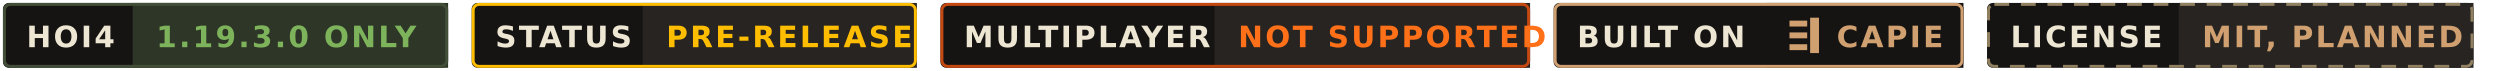
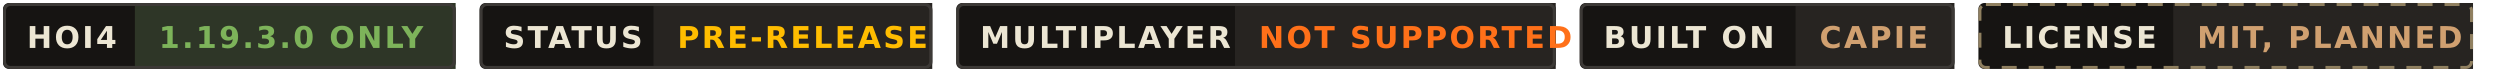
- <svg xmlns="http://www.w3.org/2000/svg" viewBox="0 0 848 24" width="848" height="24" role="img" aria-labelledby="t d">
+ <svg xmlns="http://www.w3.org/2000/svg" viewBox="0 0 834 24" width="834" height="24" role="img" aria-labelledby="t d">
  <g style="font:700 10px Ubuntu,'Segoe UI','DejaVu Sans',Verdana,sans-serif;letter-spacing:.08em">
-     <g transform="translate(1.0 1)">
-       <rect width="151.0" height="22" rx="2" fill="#161412" />
-       <rect x="44.0" width="107.0" height="22" fill="#2e3627" />
-       <rect x=".5" y=".5" width="150.0" height="21" rx="2" fill="none" stroke="#424e38" stroke-width="1" />
+     <g transform="translate(1 1)">
+       <rect width="151" height="22" rx="2" fill="#161412" />
+       <rect x="44" width="107" height="22" fill="#2e3627" />
+       <rect x=".5" y=".5" width="150" height="21" rx="2" fill="none" stroke="#3c3936" stroke-width="1" />
      <text x="8" y="15" fill="#ece6d3">HOI4</text>
-       <text x="52.0" y="15" fill="#7db35a">1.19.3.0 ONLY</text>
+       <text x="52" y="15" fill="#7db35a">1.19.3.0 ONLY</text>
    </g>
-     <g transform="translate(160.0 1)">
-       <rect width="151.0" height="22" rx="2" fill="#161412" />
-       <rect x="58.0" width="93.0" height="22" fill="#272421" />
-       <rect x=".5" y=".5" width="150.0" height="21" rx="2" fill="none" stroke="#ffbd00" stroke-width="1" />
+     <g transform="translate(160 1)">
+       <rect width="151" height="22" rx="2" fill="#161412" />
+       <rect x="58" width="93" height="22" fill="#272421" />
+       <rect x=".5" y=".5" width="150" height="21" rx="2" fill="none" stroke="#3c3936" stroke-width="1" />
      <text x="8" y="15" fill="#ece6d3">STATUS</text>
-       <text x="66.0" y="15" fill="#ffbd00">PRE-RELEASE</text>
+       <text x="66" y="15" fill="#ffbd00">PRE-RELEASE</text>
    </g>
-     <g transform="translate(319.0 1)">
-       <rect width="200.0" height="22" rx="2" fill="#161412" />
-       <rect x="93.0" width="107.0" height="22" fill="#272421" />
-       <rect x=".5" y=".5" width="199.0" height="21" rx="2" fill="none" stroke="#c64811" stroke-width="1" />
+     <g transform="translate(319 1)">
+       <rect width="200" height="22" rx="2" fill="#161412" />
+       <rect x="93" width="107" height="22" fill="#272421" />
+       <rect x=".5" y=".5" width="199" height="21" rx="2" fill="none" stroke="#3c3936" stroke-width="1" />
      <text x="8" y="15" fill="#ece6d3">MULTIPLAYER</text>
-       <text x="101.0" y="15" fill="#ff7019">NOT SUPPORTED</text>
+       <text x="101" y="15" fill="#ff7019">NOT SUPPORTED</text>
    </g>
-     <g transform="translate(527.0 1)">
-       <rect width="139.0" height="22" rx="2" fill="#161412" />
-       <rect x="72.0" width="67.0" height="22" fill="#161412" />
-       <rect x=".5" y=".5" width="138.0" height="21" rx="2" fill="none" stroke="#d0a070" stroke-width="1" />
+     <g transform="translate(527 1)">
+       <rect width="125" height="22" rx="2" fill="#161412" />
+       <rect x="72" width="53" height="22" fill="#272421" />
+       <rect x=".5" y=".5" width="124" height="21" rx="2" fill="none" stroke="#3c3936" stroke-width="1" />
      <text x="8" y="15" fill="#ece6d3">BUILT ON</text>
-       <g transform="translate(80.0 5)">
-         <rect x="0" y="1" width="6" height="2" fill="#d0a070" />
-         <rect x="0" y="5" width="6" height="2" fill="#d0a070" />
-         <rect x="0" y="9" width="6" height="2" fill="#d0a070" />
-         <rect x="7" y="0" width="3" height="12" fill="#d0a070" />
-       </g>
-       <text x="96.0" y="15" fill="#d0a070">CAPIE</text>
+       <text x="80" y="15" fill="#d0a070">CAPIE</text>
    </g>
-     <g transform="translate(674.0 1)">
-       <rect width="165.0" height="22" rx="2" fill="#161412" />
-       <rect x="65.0" width="100.0" height="22" fill="#272421" />
-       <rect x=".5" y=".5" width="164.0" height="21" rx="2" fill="none" stroke="#908060" stroke-width="1" stroke-dasharray="5 4" />
+     <g transform="translate(660 1)">
+       <rect width="165" height="22" rx="2" fill="#161412" />
+       <rect x="65" width="100" height="22" fill="#272421" />
+       <rect x=".5" y=".5" width="164" height="21" rx="2" fill="none" stroke="#908060" stroke-width="1" stroke-dasharray="5 4" />
      <text x="8" y="15" fill="#ece6d3">LICENSE</text>
-       <text x="73.0" y="15" fill="#d0a070">MIT, PLANNED</text>
+       <text x="73" y="15" fill="#d0a070">MIT, PLANNED</text>
    </g>
  </g>
</svg>
